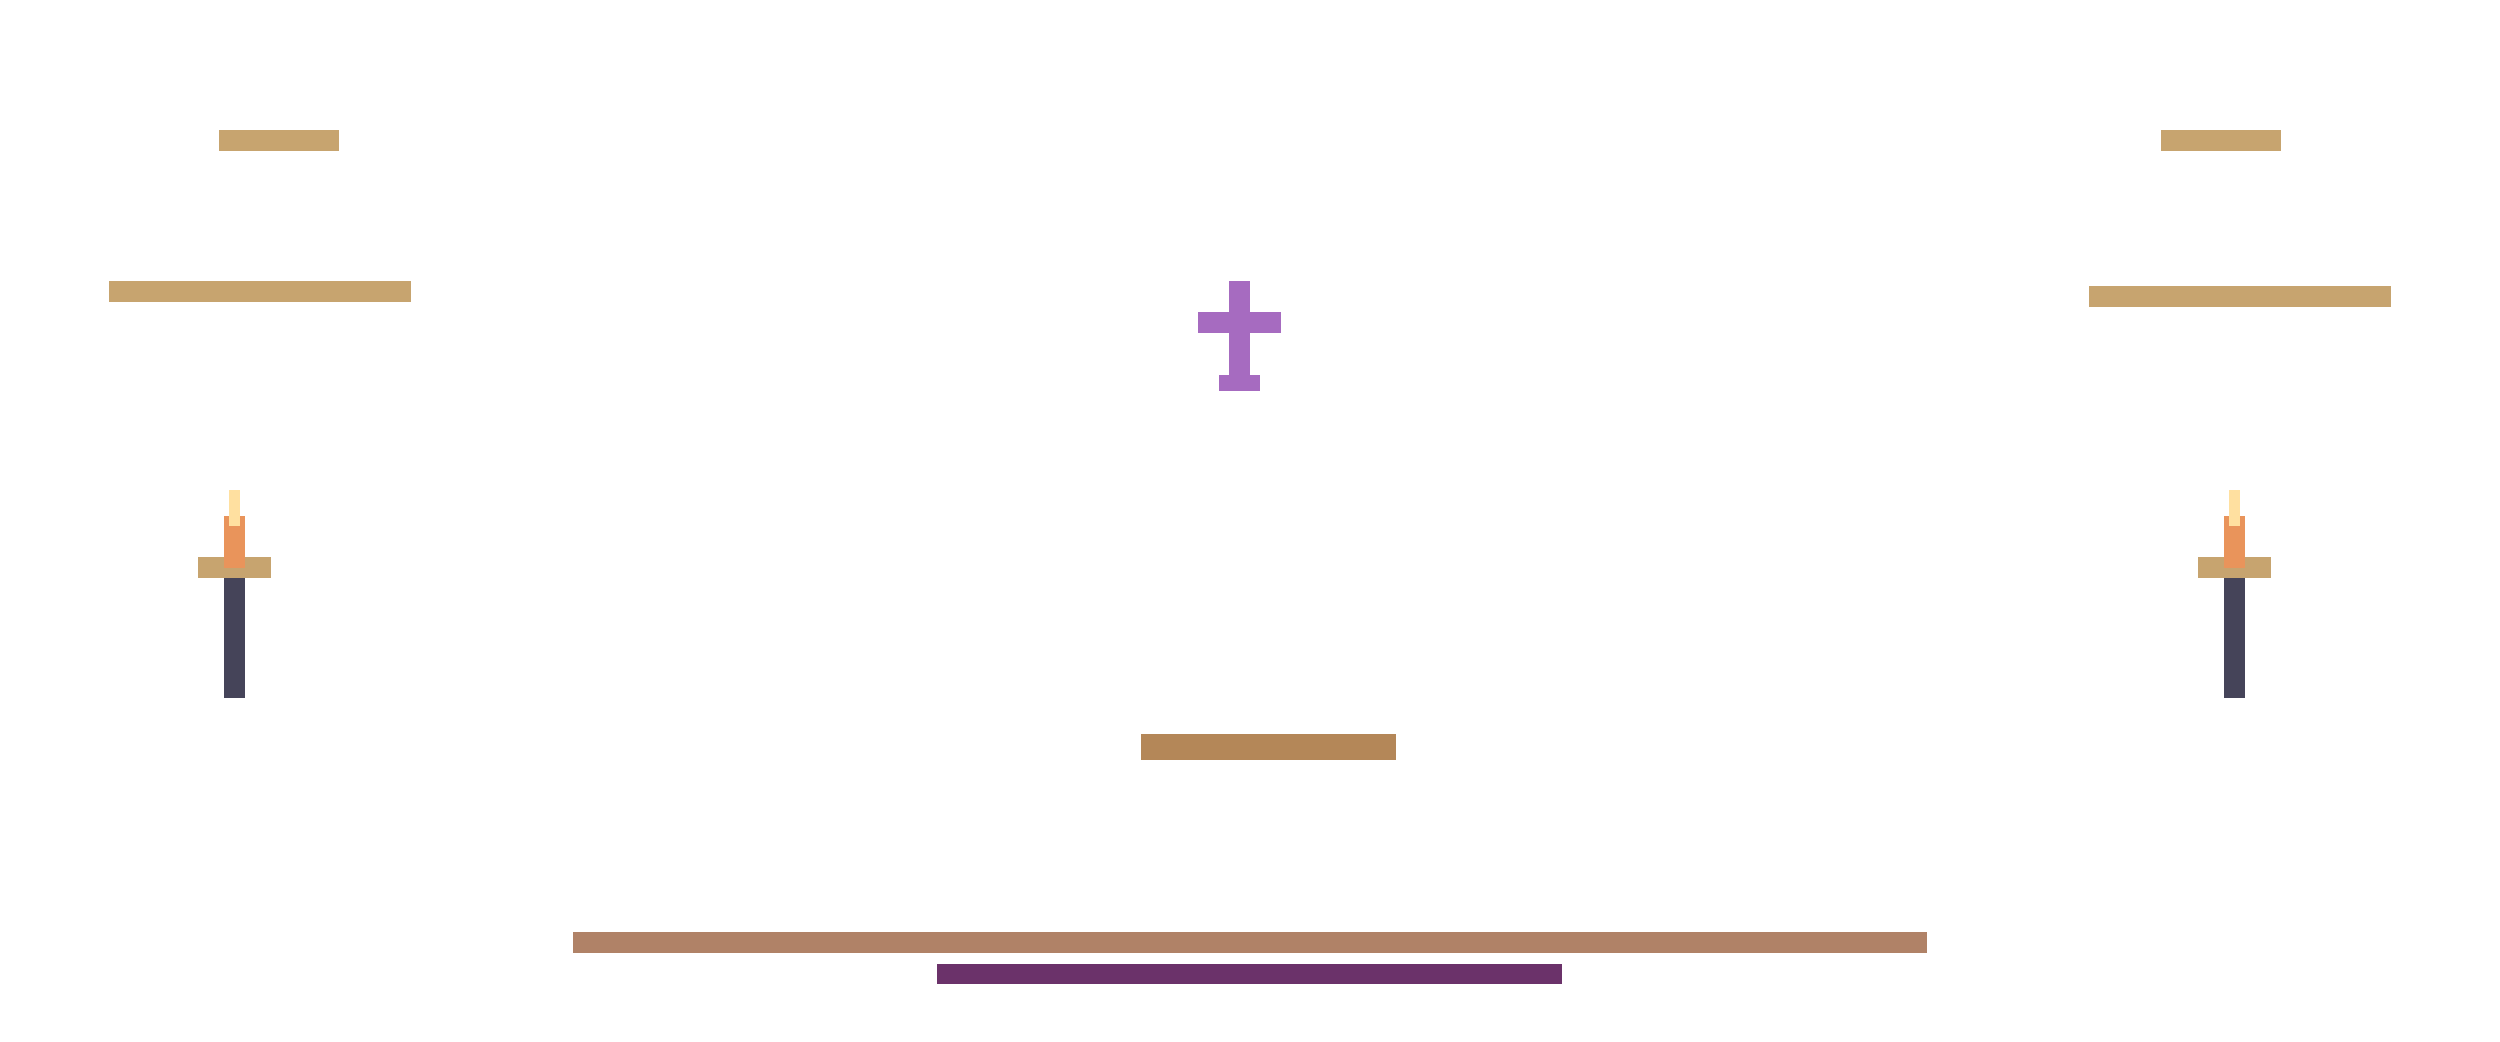
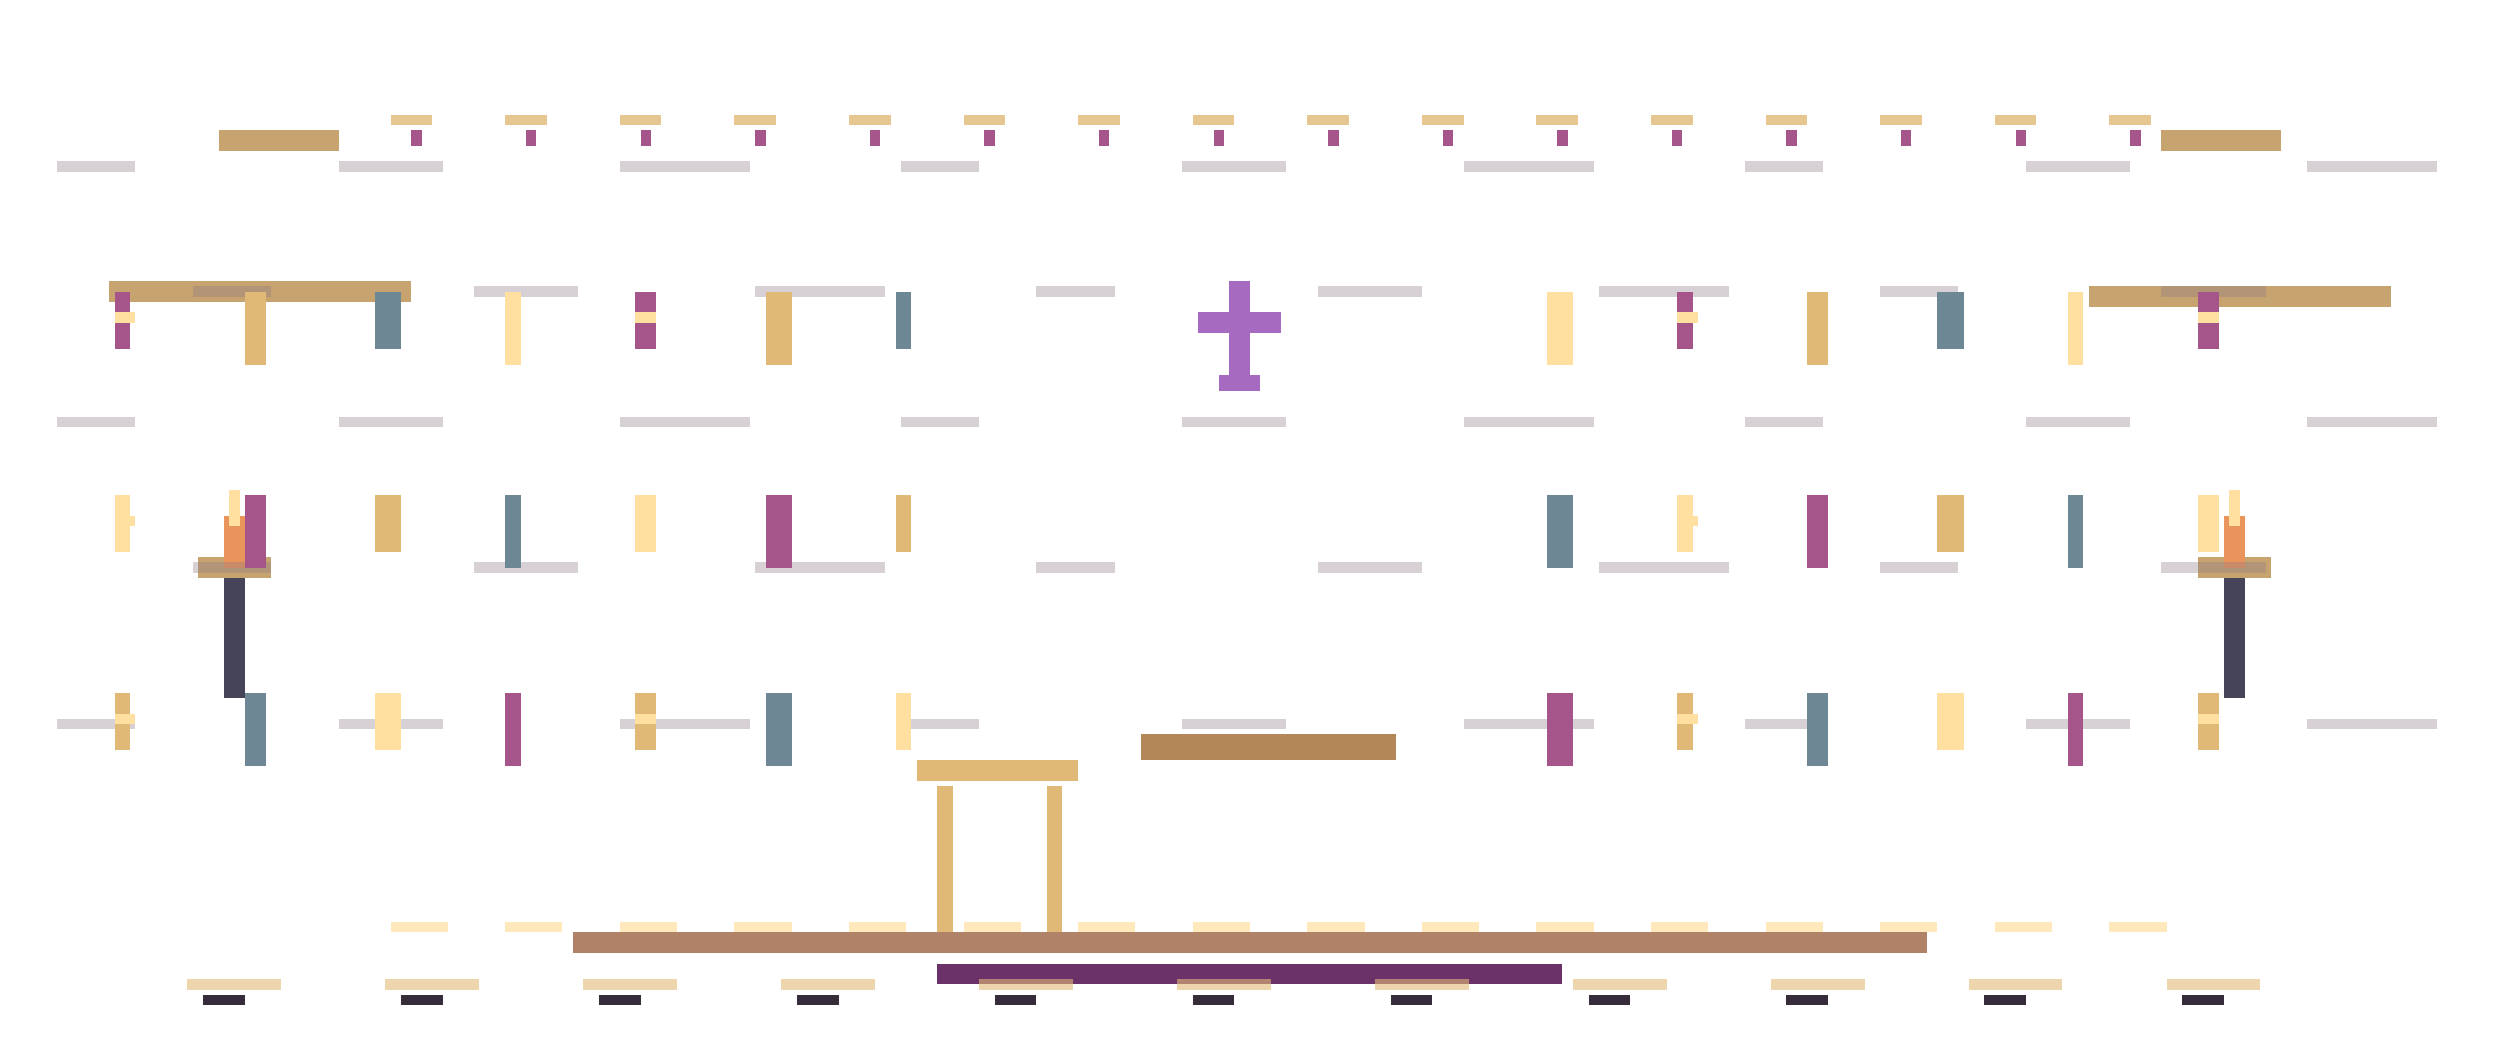
<svg xmlns="http://www.w3.org/2000/svg" viewBox="0 0 480 200" shape-rendering="crispEdges">
  <path d="M42 25h23v4H42zM415 25h23v4h-23z" fill="#c7a46f" />
  <rect x="110" y="179" width="260" height="4" fill="#b08267" />
  <rect x="180" y="185" width="120" height="4" fill="#6b326a" />
  <path d="M21 54h58v4H21zM401 55h58v4h-58z" fill="#c7a46f" />
  <rect x="219" y="141" width="49" height="5" fill="#b48758" />
  <rect x="236" y="54" width="4" height="18" fill="#a66bc0" />
  <rect x="230" y="60" width="16" height="4" fill="#a66bc0" />
  <rect x="234" y="72" width="8" height="3" fill="#a66bc0" />
  <rect x="43" y="107" width="4" height="27" fill="#454459" />
  <rect x="38" y="107" width="14" height="4" fill="#c7a46f" />
  <rect x="43" y="99" width="4" height="10" fill="#e9945b" />
  <rect x="44" y="94" width="2" height="7" fill="#ffe0a0" />
  <rect x="427" y="107" width="4" height="27" fill="#454459" />
  <rect x="422" y="107" width="14" height="4" fill="#c7a46f" />
  <rect x="427" y="99" width="4" height="10" fill="#e9945b" />
  <rect x="428" y="94" width="2" height="7" fill="#ffe0a0" />
+   <rect x="11" y="31" width="15" height="2" fill="#8b7583" opacity=".34" />
+   <rect x="65" y="31" width="20" height="2" fill="#8b7583" opacity=".34" />
+   <rect x="119" y="31" width="25" height="2" fill="#8b7583" opacity=".34" />
+   <rect x="173" y="31" width="15" height="2" fill="#8b7583" opacity=".34" />
+   <rect x="227" y="31" width="20" height="2" fill="#8b7583" opacity=".34" />
+   <rect x="281" y="31" width="25" height="2" fill="#8b7583" opacity=".34" />
+   <rect x="335" y="31" width="15" height="2" fill="#8b7583" opacity=".34" />
+   <rect x="389" y="31" width="20" height="2" fill="#8b7583" opacity=".34" />
+   <rect x="443" y="31" width="25" height="2" fill="#8b7583" opacity=".34" />
+   <rect x="37" y="55" width="15" height="2" fill="#8b7583" opacity=".34" />
+   <rect x="91" y="55" width="20" height="2" fill="#8b7583" opacity=".34" />
+   <rect x="145" y="55" width="25" height="2" fill="#8b7583" opacity=".34" />
+   <rect x="199" y="55" width="15" height="2" fill="#8b7583" opacity=".34" />
+   <rect x="253" y="55" width="20" height="2" fill="#8b7583" opacity=".34" />
+   <rect x="307" y="55" width="25" height="2" fill="#8b7583" opacity=".34" />
+   <rect x="361" y="55" width="15" height="2" fill="#8b7583" opacity=".34" />
+   <rect x="415" y="55" width="20" height="2" fill="#8b7583" opacity=".34" />
+   <rect x="11" y="80" width="15" height="2" fill="#8b7583" opacity=".34" />
+   <rect x="65" y="80" width="20" height="2" fill="#8b7583" opacity=".34" />
+   <rect x="119" y="80" width="25" height="2" fill="#8b7583" opacity=".34" />
+   <rect x="173" y="80" width="15" height="2" fill="#8b7583" opacity=".34" />
+   <rect x="227" y="80" width="20" height="2" fill="#8b7583" opacity=".34" />
+   <rect x="281" y="80" width="25" height="2" fill="#8b7583" opacity=".34" />
+   <rect x="335" y="80" width="15" height="2" fill="#8b7583" opacity=".34" />
+   <rect x="389" y="80" width="20" height="2" fill="#8b7583" opacity=".34" />
+   <rect x="443" y="80" width="25" height="2" fill="#8b7583" opacity=".34" />
+   <rect x="37" y="108" width="15" height="2" fill="#8b7583" opacity=".34" />
+   <rect x="91" y="108" width="20" height="2" fill="#8b7583" opacity=".34" />
+   <rect x="145" y="108" width="25" height="2" fill="#8b7583" opacity=".34" />
+   <rect x="199" y="108" width="15" height="2" fill="#8b7583" opacity=".34" />
+   <rect x="253" y="108" width="20" height="2" fill="#8b7583" opacity=".34" />
+   <rect x="307" y="108" width="25" height="2" fill="#8b7583" opacity=".34" />
+   <rect x="361" y="108" width="15" height="2" fill="#8b7583" opacity=".34" />
+   <rect x="415" y="108" width="20" height="2" fill="#8b7583" opacity=".34" />
+   <rect x="11" y="138" width="15" height="2" fill="#8b7583" opacity=".34" />
+   <rect x="65" y="138" width="20" height="2" fill="#8b7583" opacity=".34" />
+   <rect x="119" y="138" width="25" height="2" fill="#8b7583" opacity=".34" />
+   <rect x="173" y="138" width="15" height="2" fill="#8b7583" opacity=".34" />
+   <rect x="227" y="138" width="20" height="2" fill="#8b7583" opacity=".34" />
+   <rect x="281" y="138" width="25" height="2" fill="#8b7583" opacity=".34" />
+   <rect x="335" y="138" width="15" height="2" fill="#8b7583" opacity=".34" />
+   <rect x="389" y="138" width="20" height="2" fill="#8b7583" opacity=".34" />
+   <rect x="443" y="138" width="25" height="2" fill="#8b7583" opacity=".34" />
+   <rect x="36" y="188" width="18" height="2" fill="#e1b976" opacity=".6" />
+   <rect x="39" y="191" width="8" height="2" fill="#372c39" />
+   <rect x="74" y="188" width="18" height="2" fill="#e1b976" opacity=".6" />
+   <rect x="77" y="191" width="8" height="2" fill="#372c39" />
+   <rect x="112" y="188" width="18" height="2" fill="#e1b976" opacity=".6" />
+   <rect x="115" y="191" width="8" height="2" fill="#372c39" />
+   <rect x="150" y="188" width="18" height="2" fill="#e1b976" opacity=".6" />
+   <rect x="153" y="191" width="8" height="2" fill="#372c39" />
+   <rect x="188" y="188" width="18" height="2" fill="#e1b976" opacity=".6" />
+   <rect x="191" y="191" width="8" height="2" fill="#372c39" />
+   <rect x="226" y="188" width="18" height="2" fill="#e1b976" opacity=".6" />
+   <rect x="229" y="191" width="8" height="2" fill="#372c39" />
+   <rect x="264" y="188" width="18" height="2" fill="#e1b976" opacity=".6" />
+   <rect x="267" y="191" width="8" height="2" fill="#372c39" />
+   <rect x="302" y="188" width="18" height="2" fill="#e1b976" opacity=".6" />
+   <rect x="305" y="191" width="8" height="2" fill="#372c39" />
+   <rect x="340" y="188" width="18" height="2" fill="#e1b976" opacity=".6" />
+   <rect x="343" y="191" width="8" height="2" fill="#372c39" />
+   <rect x="378" y="188" width="18" height="2" fill="#e1b976" opacity=".6" />
+   <rect x="381" y="191" width="8" height="2" fill="#372c39" />
+   <rect x="416" y="188" width="18" height="2" fill="#e1b976" opacity=".6" />
+   <rect x="419" y="191" width="8" height="2" fill="#372c39" />
+   <rect x="22" y="56" width="3" height="11" fill="#a6558a" />
+   <rect x="22" y="60" width="4" height="2" fill="#ffe0a0" />
+   <rect x="47" y="56" width="4" height="14" fill="#e1b976" />
+   <rect x="72" y="56" width="5" height="11" fill="#6e8794" />
+   <rect x="97" y="56" width="3" height="14" fill="#ffe0a0" />
+   <rect x="122" y="56" width="4" height="11" fill="#a6558a" />
+   <rect x="122" y="60" width="4" height="2" fill="#ffe0a0" />
+   <rect x="147" y="56" width="5" height="14" fill="#e1b976" />
+   <rect x="172" y="56" width="3" height="11" fill="#6e8794" />
+   <rect x="297" y="56" width="5" height="14" fill="#ffe0a0" />
+   <rect x="322" y="56" width="3" height="11" fill="#a6558a" />
+   <rect x="322" y="60" width="4" height="2" fill="#ffe0a0" />
+   <rect x="347" y="56" width="4" height="14" fill="#e1b976" />
+   <rect x="372" y="56" width="5" height="11" fill="#6e8794" />
+   <rect x="397" y="56" width="3" height="14" fill="#ffe0a0" />
+   <rect x="422" y="56" width="4" height="11" fill="#a6558a" />
+   <rect x="422" y="60" width="4" height="2" fill="#ffe0a0" />
+   <rect x="22" y="95" width="3" height="11" fill="#ffe0a0" />
+   <rect x="22" y="99" width="4" height="2" fill="#ffe0a0" />
+   <rect x="47" y="95" width="4" height="14" fill="#a6558a" />
+   <rect x="72" y="95" width="5" height="11" fill="#e1b976" />
+   <rect x="97" y="95" width="3" height="14" fill="#6e8794" />
+   <rect x="122" y="95" width="4" height="11" fill="#ffe0a0" />
+   <rect x="122" y="99" width="4" height="2" fill="#ffe0a0" />
+   <rect x="147" y="95" width="5" height="14" fill="#a6558a" />
+   <rect x="172" y="95" width="3" height="11" fill="#e1b976" />
+   <rect x="297" y="95" width="5" height="14" fill="#6e8794" />
+   <rect x="322" y="95" width="3" height="11" fill="#ffe0a0" />
+   <rect x="322" y="99" width="4" height="2" fill="#ffe0a0" />
+   <rect x="347" y="95" width="4" height="14" fill="#a6558a" />
+   <rect x="372" y="95" width="5" height="11" fill="#e1b976" />
+   <rect x="397" y="95" width="3" height="14" fill="#6e8794" />
+   <rect x="422" y="95" width="4" height="11" fill="#ffe0a0" />
+   <rect x="422" y="99" width="4" height="2" fill="#ffe0a0" />
+   <rect x="22" y="133" width="3" height="11" fill="#e1b976" />
+   <rect x="22" y="137" width="4" height="2" fill="#ffe0a0" />
+   <rect x="47" y="133" width="4" height="14" fill="#6e8794" />
+   <rect x="72" y="133" width="5" height="11" fill="#ffe0a0" />
+   <rect x="97" y="133" width="3" height="14" fill="#a6558a" />
+   <rect x="122" y="133" width="4" height="11" fill="#e1b976" />
+   <rect x="122" y="137" width="4" height="2" fill="#ffe0a0" />
+   <rect x="147" y="133" width="5" height="14" fill="#6e8794" />
+   <rect x="172" y="133" width="3" height="11" fill="#ffe0a0" />
+   <rect x="297" y="133" width="5" height="14" fill="#a6558a" />
+   <rect x="322" y="133" width="3" height="11" fill="#e1b976" />
+   <rect x="322" y="137" width="4" height="2" fill="#ffe0a0" />
+   <rect x="347" y="133" width="4" height="14" fill="#6e8794" />
+   <rect x="372" y="133" width="5" height="11" fill="#ffe0a0" />
+   <rect x="397" y="133" width="3" height="14" fill="#a6558a" />
+   <rect x="422" y="133" width="4" height="11" fill="#e1b976" />
+   <rect x="422" y="137" width="4" height="2" fill="#ffe0a0" />
+   <rect x="176" y="146" width="31" height="4" fill="#e1b976" />
+   <rect x="180" y="151" width="3" height="28" fill="#e1b976" />
+   <rect x="201" y="151" width="3" height="28" fill="#e1b976" />
+   <rect x="75" y="22" width="8" height="2" fill="#e1b976" opacity=".8" />
+   <rect x="79" y="25" width="2" height="3" fill="#a6558a" />
+   <rect x="75" y="177" width="11" height="2" fill="#ffe0a0" opacity=".7" />
+   <rect x="97" y="22" width="8" height="2" fill="#e1b976" opacity=".8" />
+   <rect x="101" y="25" width="2" height="3" fill="#a6558a" />
+   <rect x="97" y="177" width="11" height="2" fill="#ffe0a0" opacity=".7" />
+   <rect x="119" y="22" width="8" height="2" fill="#e1b976" opacity=".8" />
+   <rect x="123" y="25" width="2" height="3" fill="#a6558a" />
+   <rect x="119" y="177" width="11" height="2" fill="#ffe0a0" opacity=".7" />
+   <rect x="141" y="22" width="8" height="2" fill="#e1b976" opacity=".8" />
+   <rect x="145" y="25" width="2" height="3" fill="#a6558a" />
+   <rect x="141" y="177" width="11" height="2" fill="#ffe0a0" opacity=".7" />
+   <rect x="163" y="22" width="8" height="2" fill="#e1b976" opacity=".8" />
+   <rect x="167" y="25" width="2" height="3" fill="#a6558a" />
+   <rect x="163" y="177" width="11" height="2" fill="#ffe0a0" opacity=".7" />
+   <rect x="185" y="22" width="8" height="2" fill="#e1b976" opacity=".8" />
+   <rect x="189" y="25" width="2" height="3" fill="#a6558a" />
+   <rect x="185" y="177" width="11" height="2" fill="#ffe0a0" opacity=".7" />
+   <rect x="207" y="22" width="8" height="2" fill="#e1b976" opacity=".8" />
+   <rect x="211" y="25" width="2" height="3" fill="#a6558a" />
+   <rect x="207" y="177" width="11" height="2" fill="#ffe0a0" opacity=".7" />
+   <rect x="229" y="22" width="8" height="2" fill="#e1b976" opacity=".8" />
+   <rect x="233" y="25" width="2" height="3" fill="#a6558a" />
+   <rect x="229" y="177" width="11" height="2" fill="#ffe0a0" opacity=".7" />
+   <rect x="251" y="22" width="8" height="2" fill="#e1b976" opacity=".8" />
+   <rect x="255" y="25" width="2" height="3" fill="#a6558a" />
+   <rect x="251" y="177" width="11" height="2" fill="#ffe0a0" opacity=".7" />
+   <rect x="273" y="22" width="8" height="2" fill="#e1b976" opacity=".8" />
+   <rect x="277" y="25" width="2" height="3" fill="#a6558a" />
+   <rect x="273" y="177" width="11" height="2" fill="#ffe0a0" opacity=".7" />
+   <rect x="295" y="22" width="8" height="2" fill="#e1b976" opacity=".8" />
+   <rect x="299" y="25" width="2" height="3" fill="#a6558a" />
+   <rect x="295" y="177" width="11" height="2" fill="#ffe0a0" opacity=".7" />
+   <rect x="317" y="22" width="8" height="2" fill="#e1b976" opacity=".8" />
+   <rect x="321" y="25" width="2" height="3" fill="#a6558a" />
+   <rect x="317" y="177" width="11" height="2" fill="#ffe0a0" opacity=".7" />
+   <rect x="339" y="22" width="8" height="2" fill="#e1b976" opacity=".8" />
+   <rect x="343" y="25" width="2" height="3" fill="#a6558a" />
+   <rect x="339" y="177" width="11" height="2" fill="#ffe0a0" opacity=".7" />
+   <rect x="361" y="22" width="8" height="2" fill="#e1b976" opacity=".8" />
+   <rect x="365" y="25" width="2" height="3" fill="#a6558a" />
+   <rect x="361" y="177" width="11" height="2" fill="#ffe0a0" opacity=".7" />
+   <rect x="383" y="22" width="8" height="2" fill="#e1b976" opacity=".8" />
+   <rect x="387" y="25" width="2" height="3" fill="#a6558a" />
+   <rect x="383" y="177" width="11" height="2" fill="#ffe0a0" opacity=".7" />
+   <rect x="405" y="22" width="8" height="2" fill="#e1b976" opacity=".8" />
+   <rect x="409" y="25" width="2" height="3" fill="#a6558a" />
+   <rect x="405" y="177" width="11" height="2" fill="#ffe0a0" opacity=".7" />
</svg>
